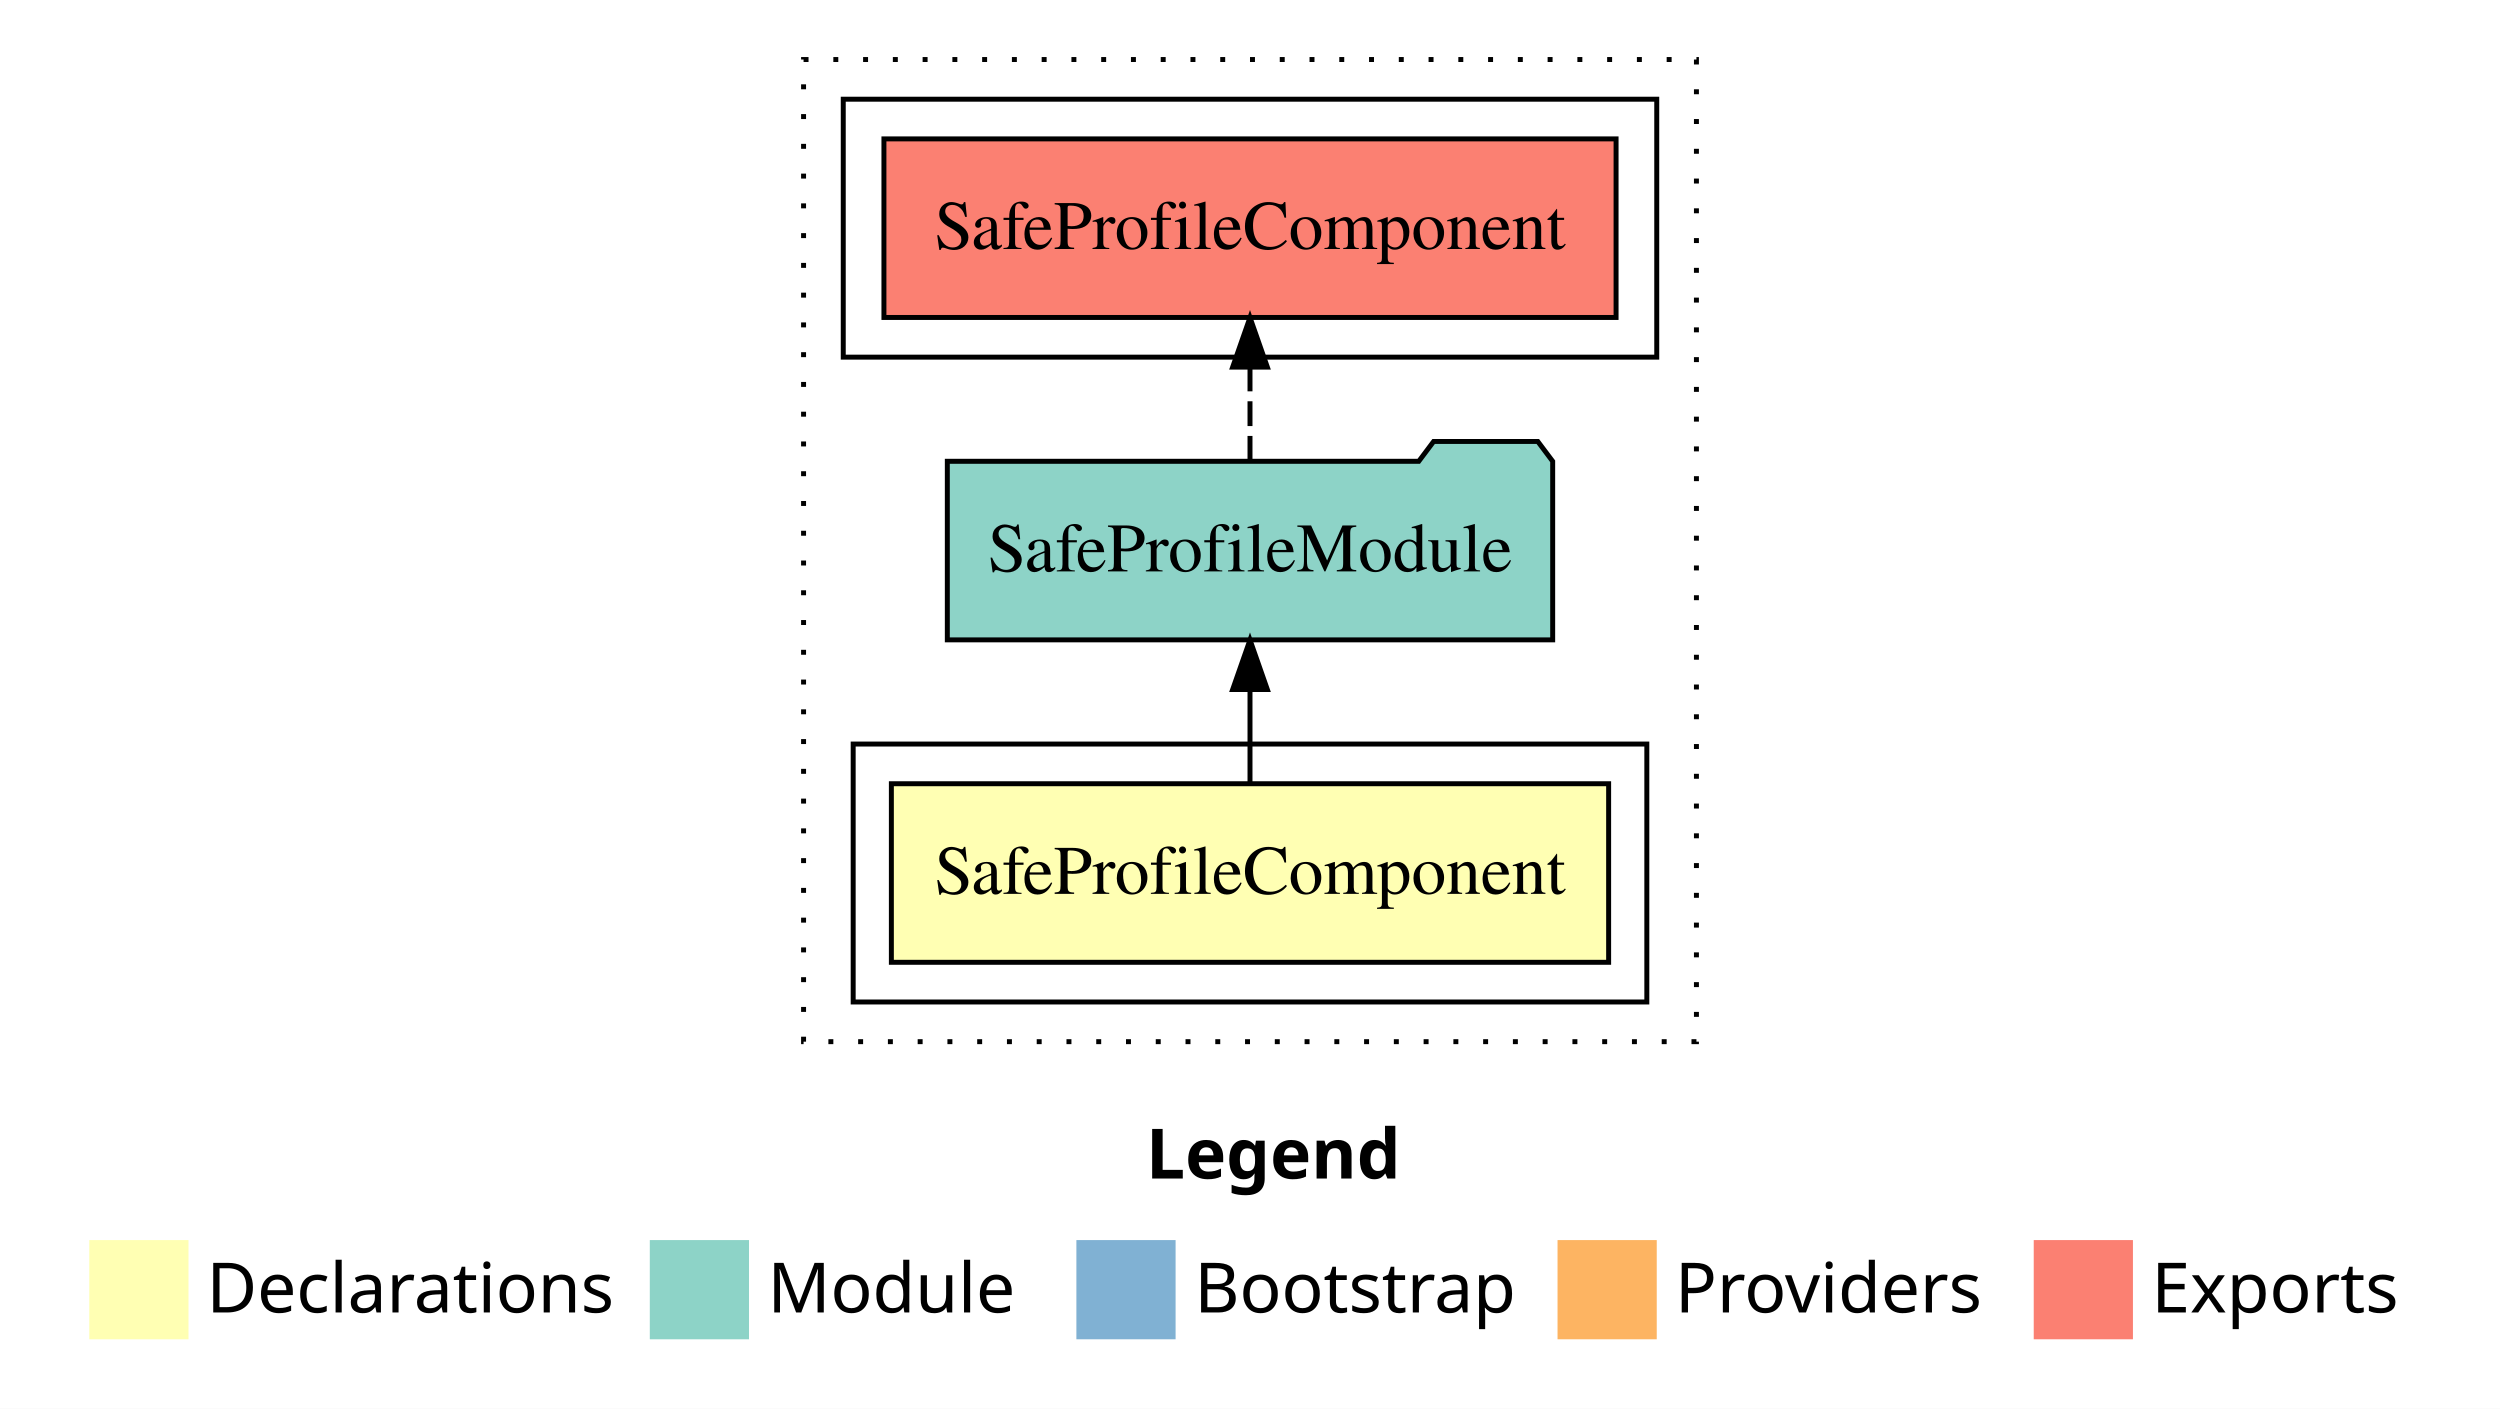
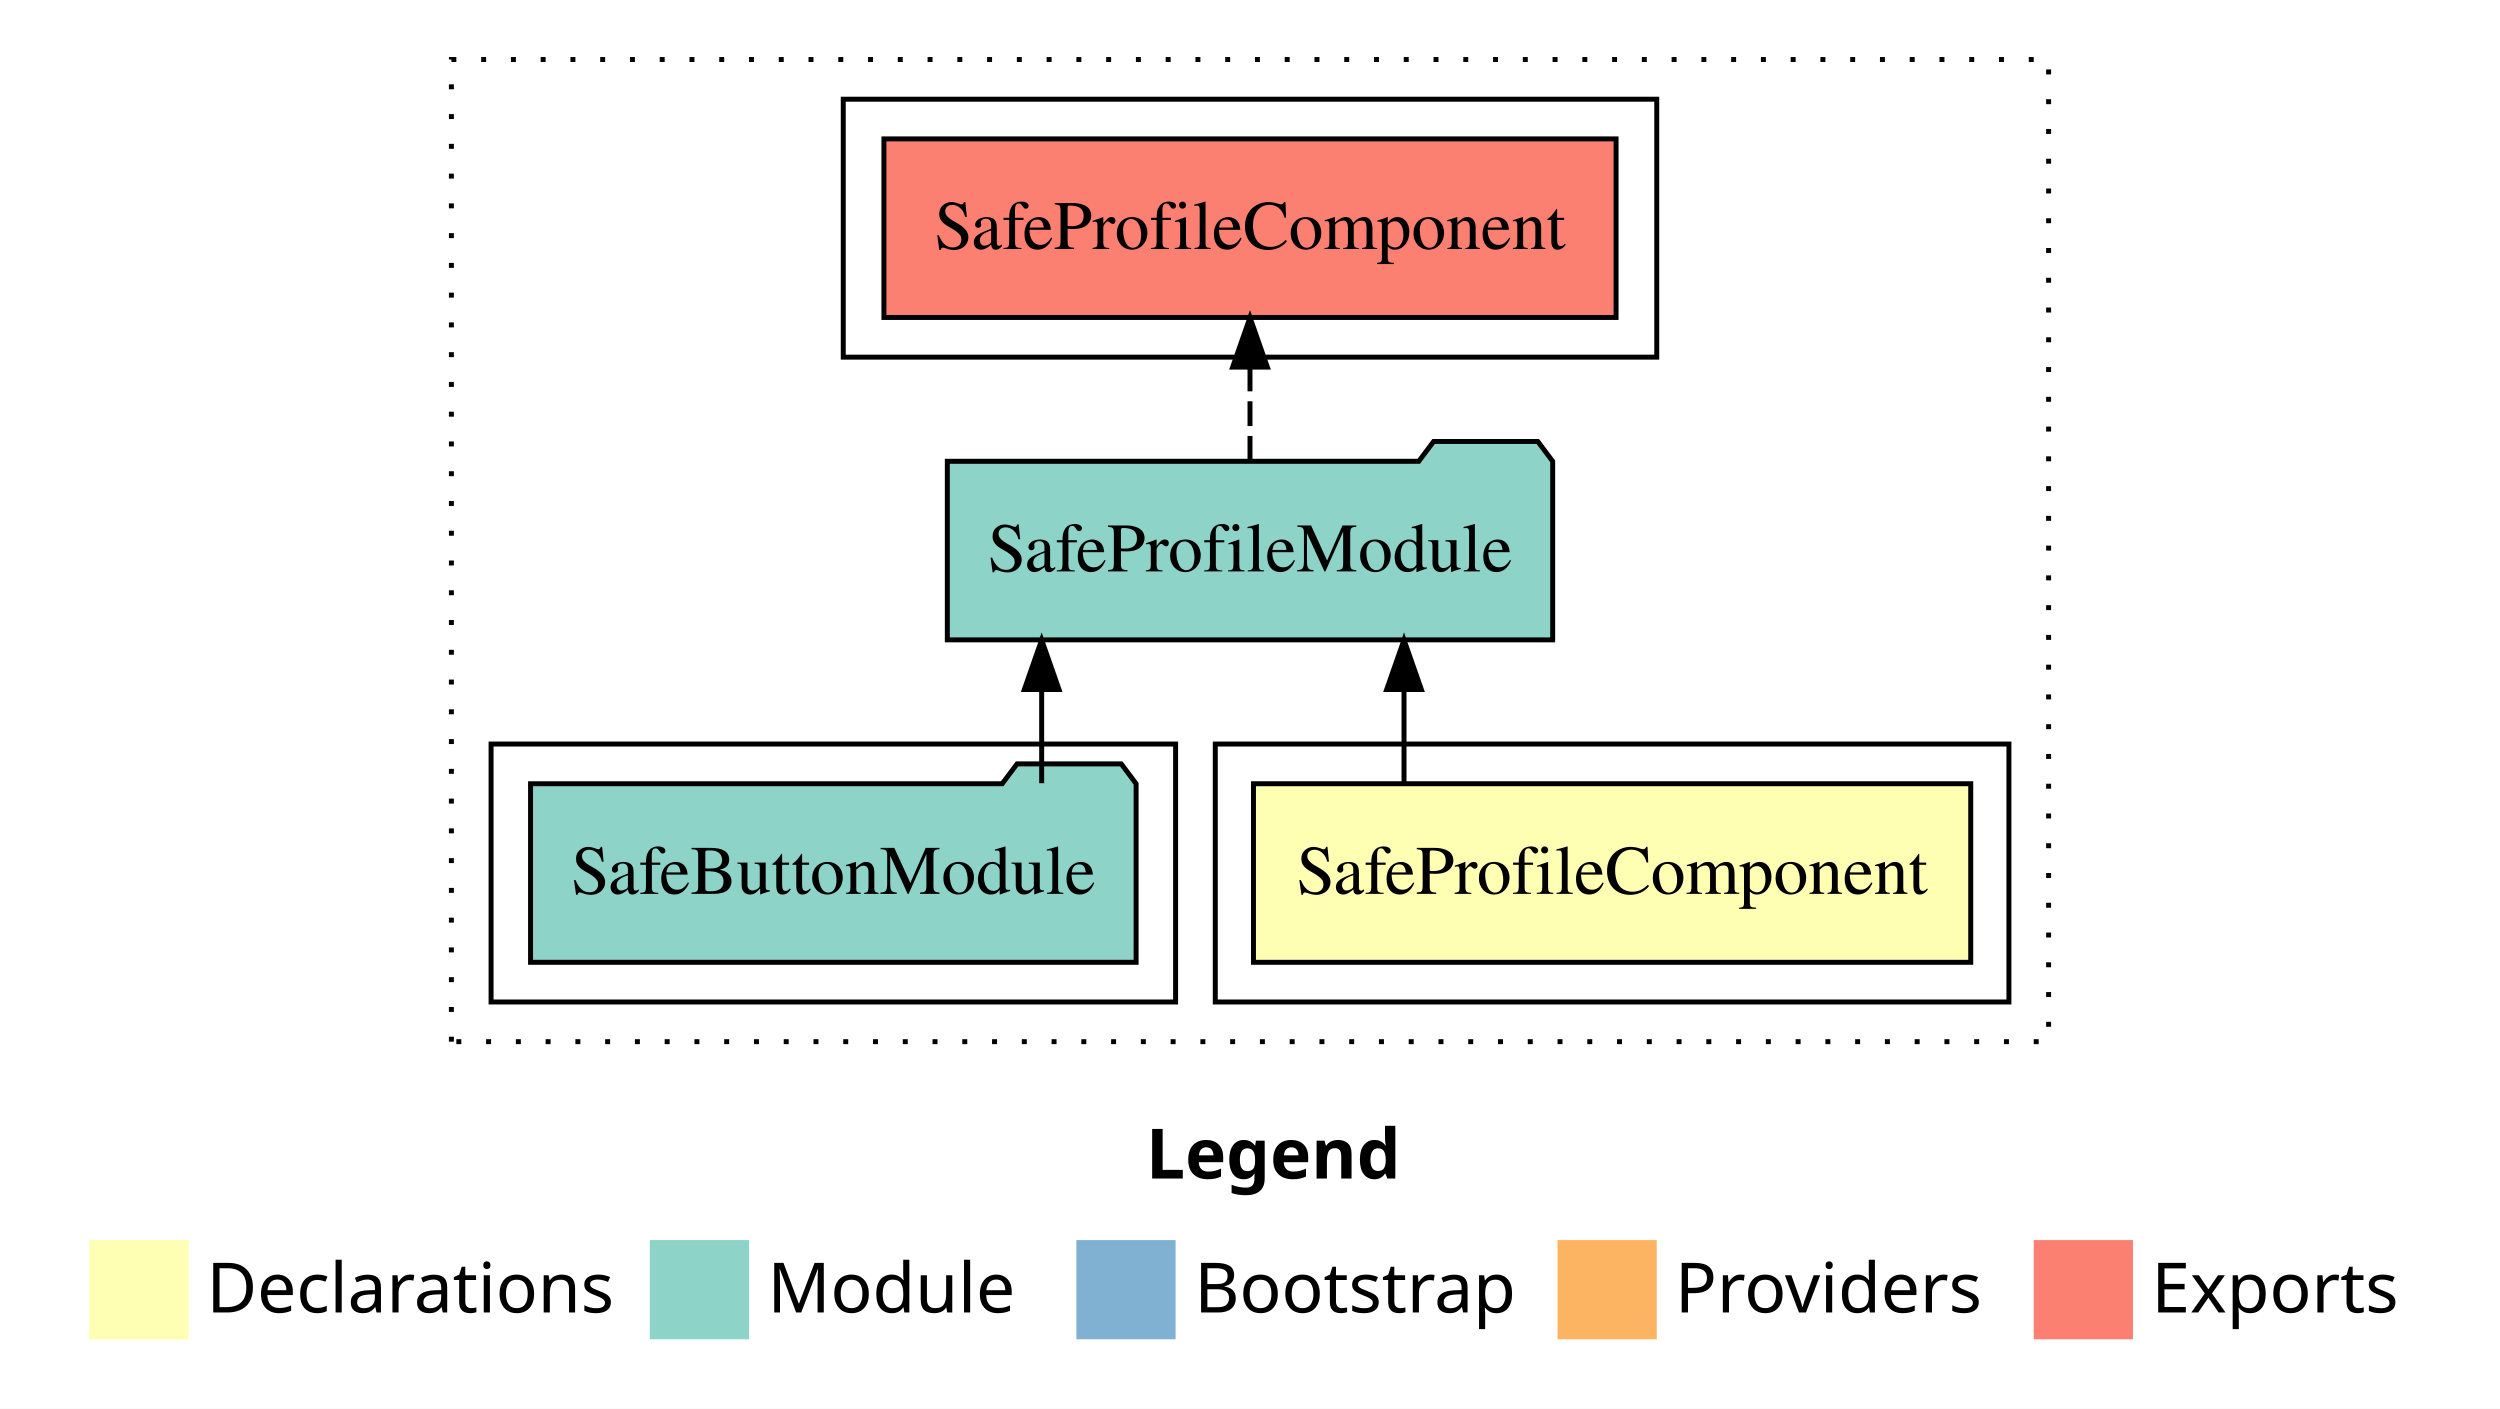
<svg xmlns="http://www.w3.org/2000/svg" width="504pt" height="284pt" viewBox="0.00 0.00 504.00 284.00">
  <g id="graph0" class="graph" transform="scale(1 1) rotate(0) translate(4 280)">
    <polygon fill="white" stroke="transparent" points="-4,4 -4,-280 500,-280 500,4 -4,4" />
    <text text-anchor="start" x="227.01" y="-42.4" font-family="sans-serif" font-weight="bold" font-size="14.00">Legend</text>
    <polygon fill="#ffffb3" stroke="transparent" points="14,-10 14,-30 34,-30 34,-10 14,-10" />
    <text text-anchor="start" x="37.63" y="-15.4" font-family="sans-serif" font-size="14.00">  Declarations</text>
    <polygon fill="#8dd3c7" stroke="transparent" points="127,-10 127,-30 147,-30 147,-10 127,-10" />
    <text text-anchor="start" x="150.73" y="-15.4" font-family="sans-serif" font-size="14.00">  Module</text>
    <polygon fill="#80b1d3" stroke="transparent" points="213,-10 213,-30 233,-30 233,-10 213,-10" />
    <text text-anchor="start" x="236.78" y="-15.4" font-family="sans-serif" font-size="14.00">  Bootstrap</text>
    <polygon fill="#fdb462" stroke="transparent" points="310,-10 310,-30 330,-30 330,-10 310,-10" />
    <text text-anchor="start" x="333.67" y="-15.4" font-family="sans-serif" font-size="14.00">  Providers</text>
    <polygon fill="#fb8072" stroke="transparent" points="406,-10 406,-30 426,-30 426,-10 406,-10" />
    <text text-anchor="start" x="429.73" y="-15.4" font-family="sans-serif" font-size="14.00">  Exports</text>
    <g id="clust1" class="cluster">
-       <polygon fill="none" stroke="black" stroke-dasharray="1,5" points="158,-70 158,-268 338,-268 338,-70 158,-70" />
+       <polygon fill="none" stroke="black" stroke-dasharray="1,5" points="87,-70 87,-268 409,-268 409,-70 87,-70" />
    </g>
    <g id="clust2" class="cluster">
-       <polygon fill="none" stroke="black" points="168,-78 168,-130 328,-130 328,-78 168,-78" />
+       <polygon fill="none" stroke="black" points="241,-78 241,-130 401,-130 401,-78 241,-78" />
+     </g>
+     <g id="clust4" class="cluster">
+       <polygon fill="none" stroke="black" points="95,-78 95,-130 233,-130 233,-78 95,-78" />
    </g>
    <g id="clust5" class="cluster">
      <polygon fill="none" stroke="black" points="166,-208 166,-260 330,-260 330,-208 166,-208" />
    </g>
    <g id="node1" class="node">
-       <polygon fill="#ffffb3" stroke="black" points="320.3,-122 175.7,-122 175.7,-86 320.3,-86 320.3,-122" />
-       <text text-anchor="middle" x="248" y="-99.8" font-family="Times,serif" font-size="14.00">SafeProfileComponent</text>
+       <polygon fill="#ffffb3" stroke="black" points="393.3,-122 248.7,-122 248.7,-86 393.3,-86 393.3,-122" />
+       <text text-anchor="middle" x="321" y="-99.8" font-family="Times,serif" font-size="14.00">SafeProfileComponent</text>
    </g>
    <g id="node2" class="node">
      <polygon fill="#8dd3c7" stroke="black" points="309.02,-187 306.02,-191 285.02,-191 282.02,-187 186.98,-187 186.98,-151 309.02,-151 309.02,-187" />
      <text text-anchor="middle" x="248" y="-164.8" font-family="Times,serif" font-size="14.00">SafeProfileModule</text>
    </g>
    <g id="edge1" class="edge">
-       <path fill="none" stroke="black" d="M248,-122.11C248,-122.11 248,-140.99 248,-140.99" />
-       <polygon fill="black" stroke="black" points="244.5,-140.99 248,-150.99 251.5,-140.99 244.5,-140.99" />
+       <path fill="none" stroke="black" d="M279.05,-122.11C279.05,-122.11 279.05,-140.99 279.05,-140.99" />
+       <polygon fill="black" stroke="black" points="275.55,-140.99 279.05,-150.99 282.55,-140.99 275.55,-140.99" />
    </g>
-     <g id="node3" class="node">
+     <g id="node4" class="node">
      <polygon fill="#fb8072" stroke="black" points="321.8,-252 174.2,-252 174.2,-216 321.8,-216 321.8,-252" />
      <text text-anchor="middle" x="248" y="-229.8" font-family="Times,serif" font-size="14.00">SafeProfileComponent </text>
    </g>
-     <g id="edge2" class="edge">
+     <g id="edge3" class="edge">
      <path fill="none" stroke="black" stroke-dasharray="5,2" d="M248,-187.11C248,-187.11 248,-205.99 248,-205.99" />
      <polygon fill="black" stroke="black" points="244.5,-205.99 248,-215.99 251.5,-205.99 244.5,-205.99" />
    </g>
+     <g id="node3" class="node">
+       <polygon fill="#8dd3c7" stroke="black" points="225.04,-122 222.04,-126 201.04,-126 198.04,-122 102.96,-122 102.96,-86 225.04,-86 225.04,-122" />
+       <text text-anchor="middle" x="164" y="-99.8" font-family="Times,serif" font-size="14.00">SafeButtonModule</text>
+     </g>
+     <g id="edge2" class="edge">
+       <path fill="none" stroke="black" d="M206,-122.11C206,-122.11 206,-140.99 206,-140.99" />
+       <polygon fill="black" stroke="black" points="202.5,-140.99 206,-150.99 209.5,-140.99 202.5,-140.99" />
+     </g>
  </g>
</svg>
